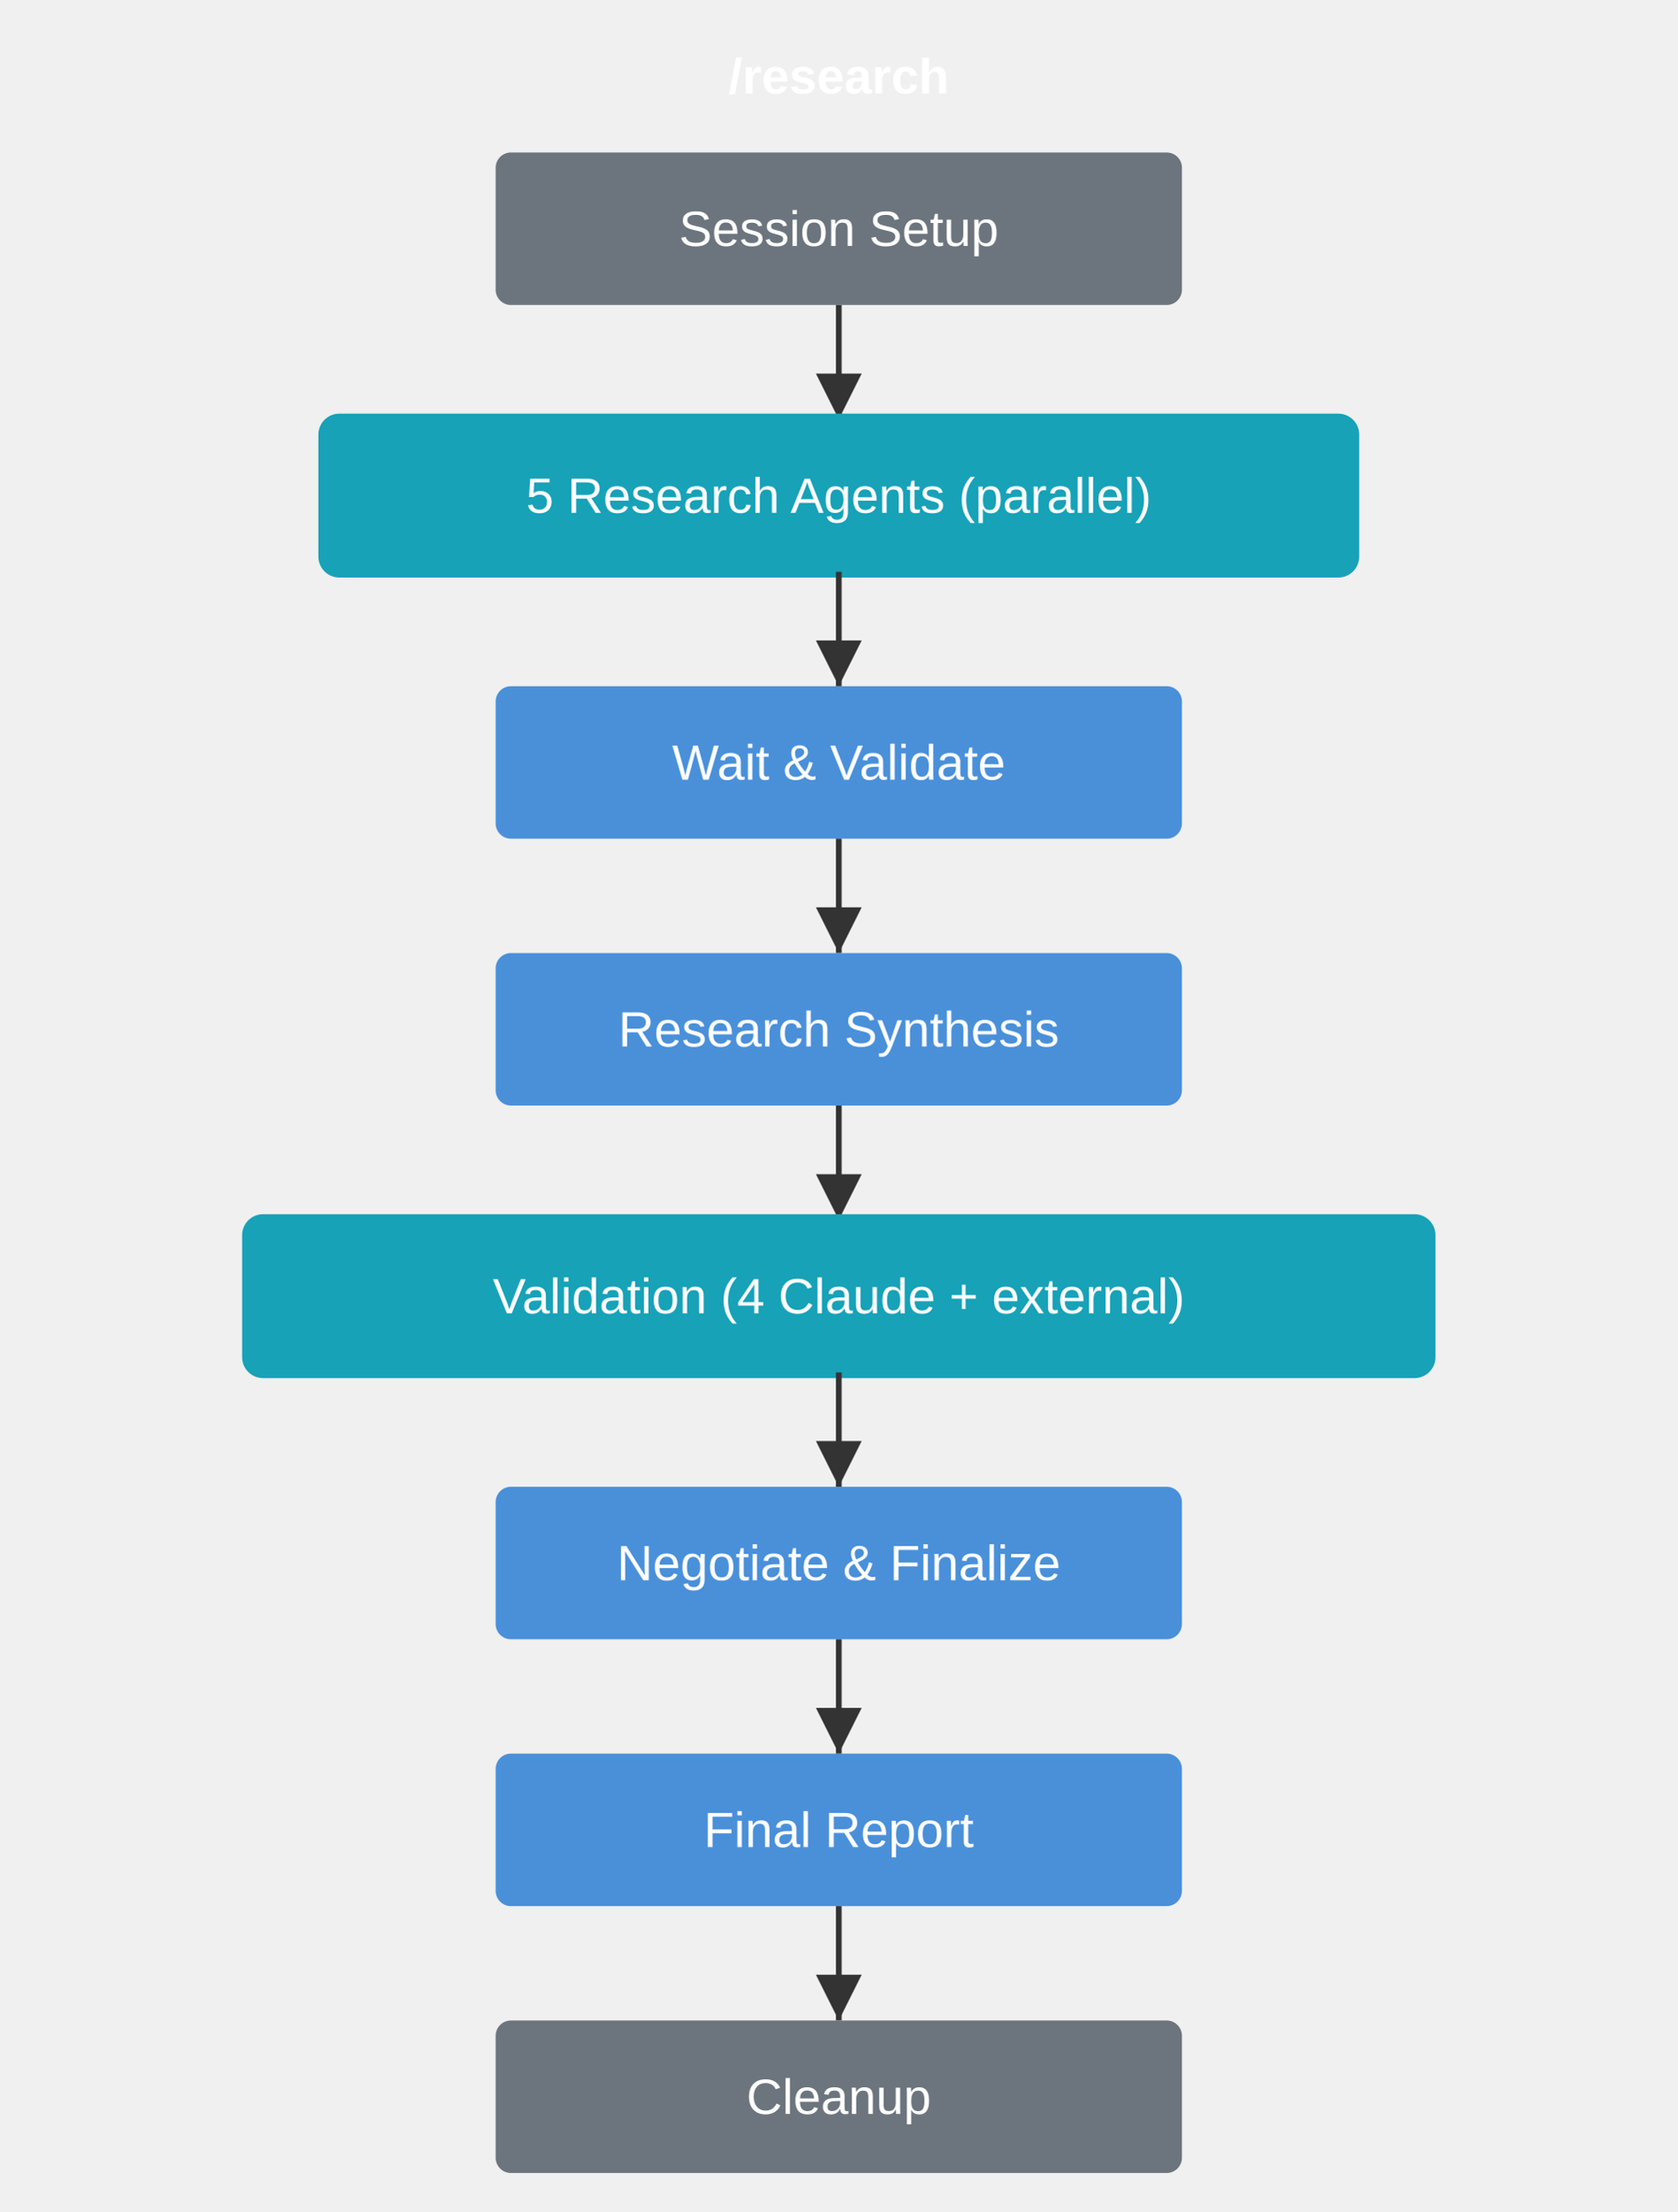
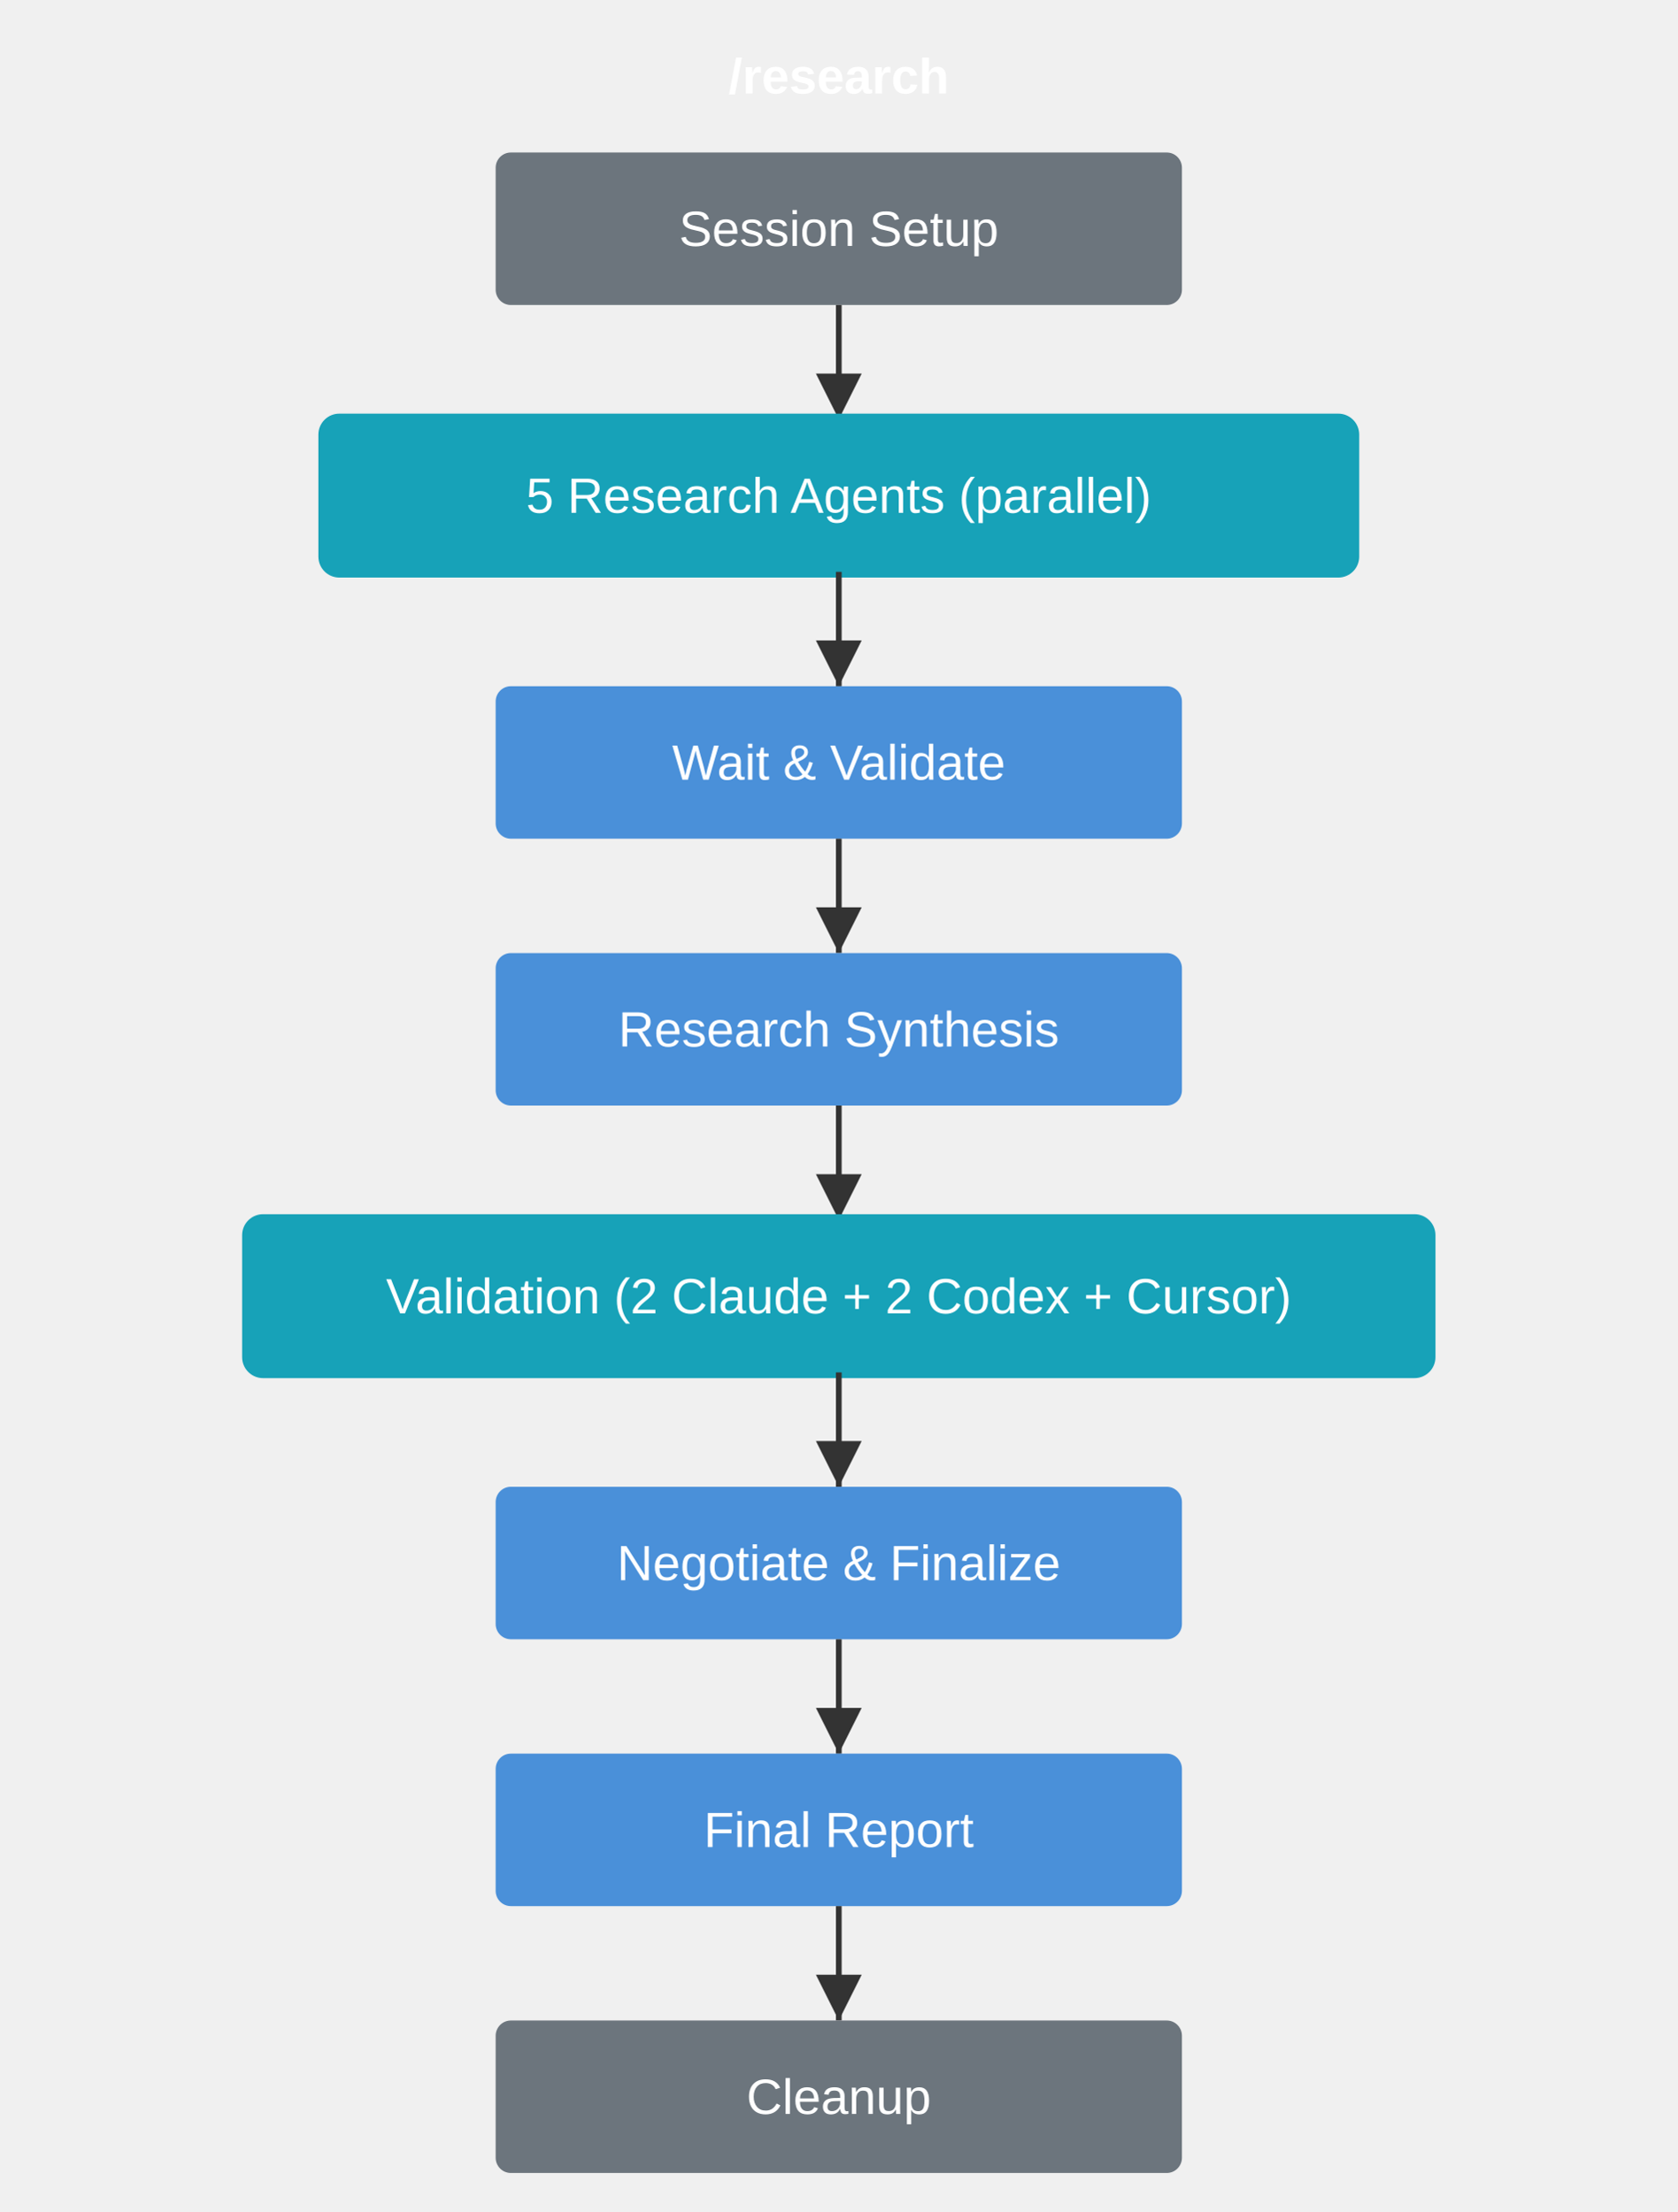
<svg xmlns="http://www.w3.org/2000/svg" viewBox="0 0 440 580" width="440" height="580">
  <defs>
    <marker id="arrow" viewBox="0 0 10 10" refX="10" refY="5" markerWidth="8" markerHeight="8" orient="auto-start-reverse">
      <path d="M 0 0 L 10 5 L 0 10 z" fill="#333" />
    </marker>
    <style>
      text { font-family: Arial, sans-serif; font-size: 13px; fill: white; text-anchor: middle; dominant-baseline: central; }
      .label { fill: #555; font-size: 11px; }
      line, polyline { stroke: #333; stroke-width: 1.5; marker-end: url(#arrow); fill: none; }
    </style>
  </defs>
  <text x="220" y="20" fill="#333" font-size="16" font-weight="bold">/research</text>
  <rect x="130" y="40" width="180" height="40" rx="4" fill="#6C757D" />
  <text x="220" y="60">Session Setup</text>
  <line x1="220" y1="80" x2="220" y2="110" />
  <rect x="85" y="110" width="270" height="40" rx="4" fill="#17A2B8" stroke="#17A2B8" stroke-width="3" />
  <text x="220" y="130">5 Research Agents (parallel)</text>
  <line x1="220" y1="150" x2="220" y2="180" />
  <rect x="130" y="180" width="180" height="40" rx="4" fill="#4A90D9" />
  <text x="220" y="200">Wait &amp; Validate</text>
  <line x1="220" y1="220" x2="220" y2="250" />
  <rect x="130" y="250" width="180" height="40" rx="4" fill="#4A90D9" />
  <text x="220" y="270">Research Synthesis</text>
  <line x1="220" y1="290" x2="220" y2="320" />
  <rect x="65" y="320" width="310" height="40" rx="4" fill="#17A2B8" stroke="#17A2B8" stroke-width="3" />
-   <text x="220" y="340">Validation (4 Claude + external)</text>
+   <text x="220" y="340">Validation (2 Claude + 2 Codex + Cursor)</text>
  <line x1="220" y1="360" x2="220" y2="390" />
  <rect x="130" y="390" width="180" height="40" rx="4" fill="#4A90D9" />
  <text x="220" y="410">Negotiate &amp; Finalize</text>
  <line x1="220" y1="430" x2="220" y2="460" />
  <rect x="130" y="460" width="180" height="40" rx="4" fill="#4A90D9" />
  <text x="220" y="480">Final Report</text>
  <line x1="220" y1="500" x2="220" y2="530" />
  <rect x="130" y="530" width="180" height="40" rx="4" fill="#6C757D" />
  <text x="220" y="550">Cleanup</text>
</svg>
